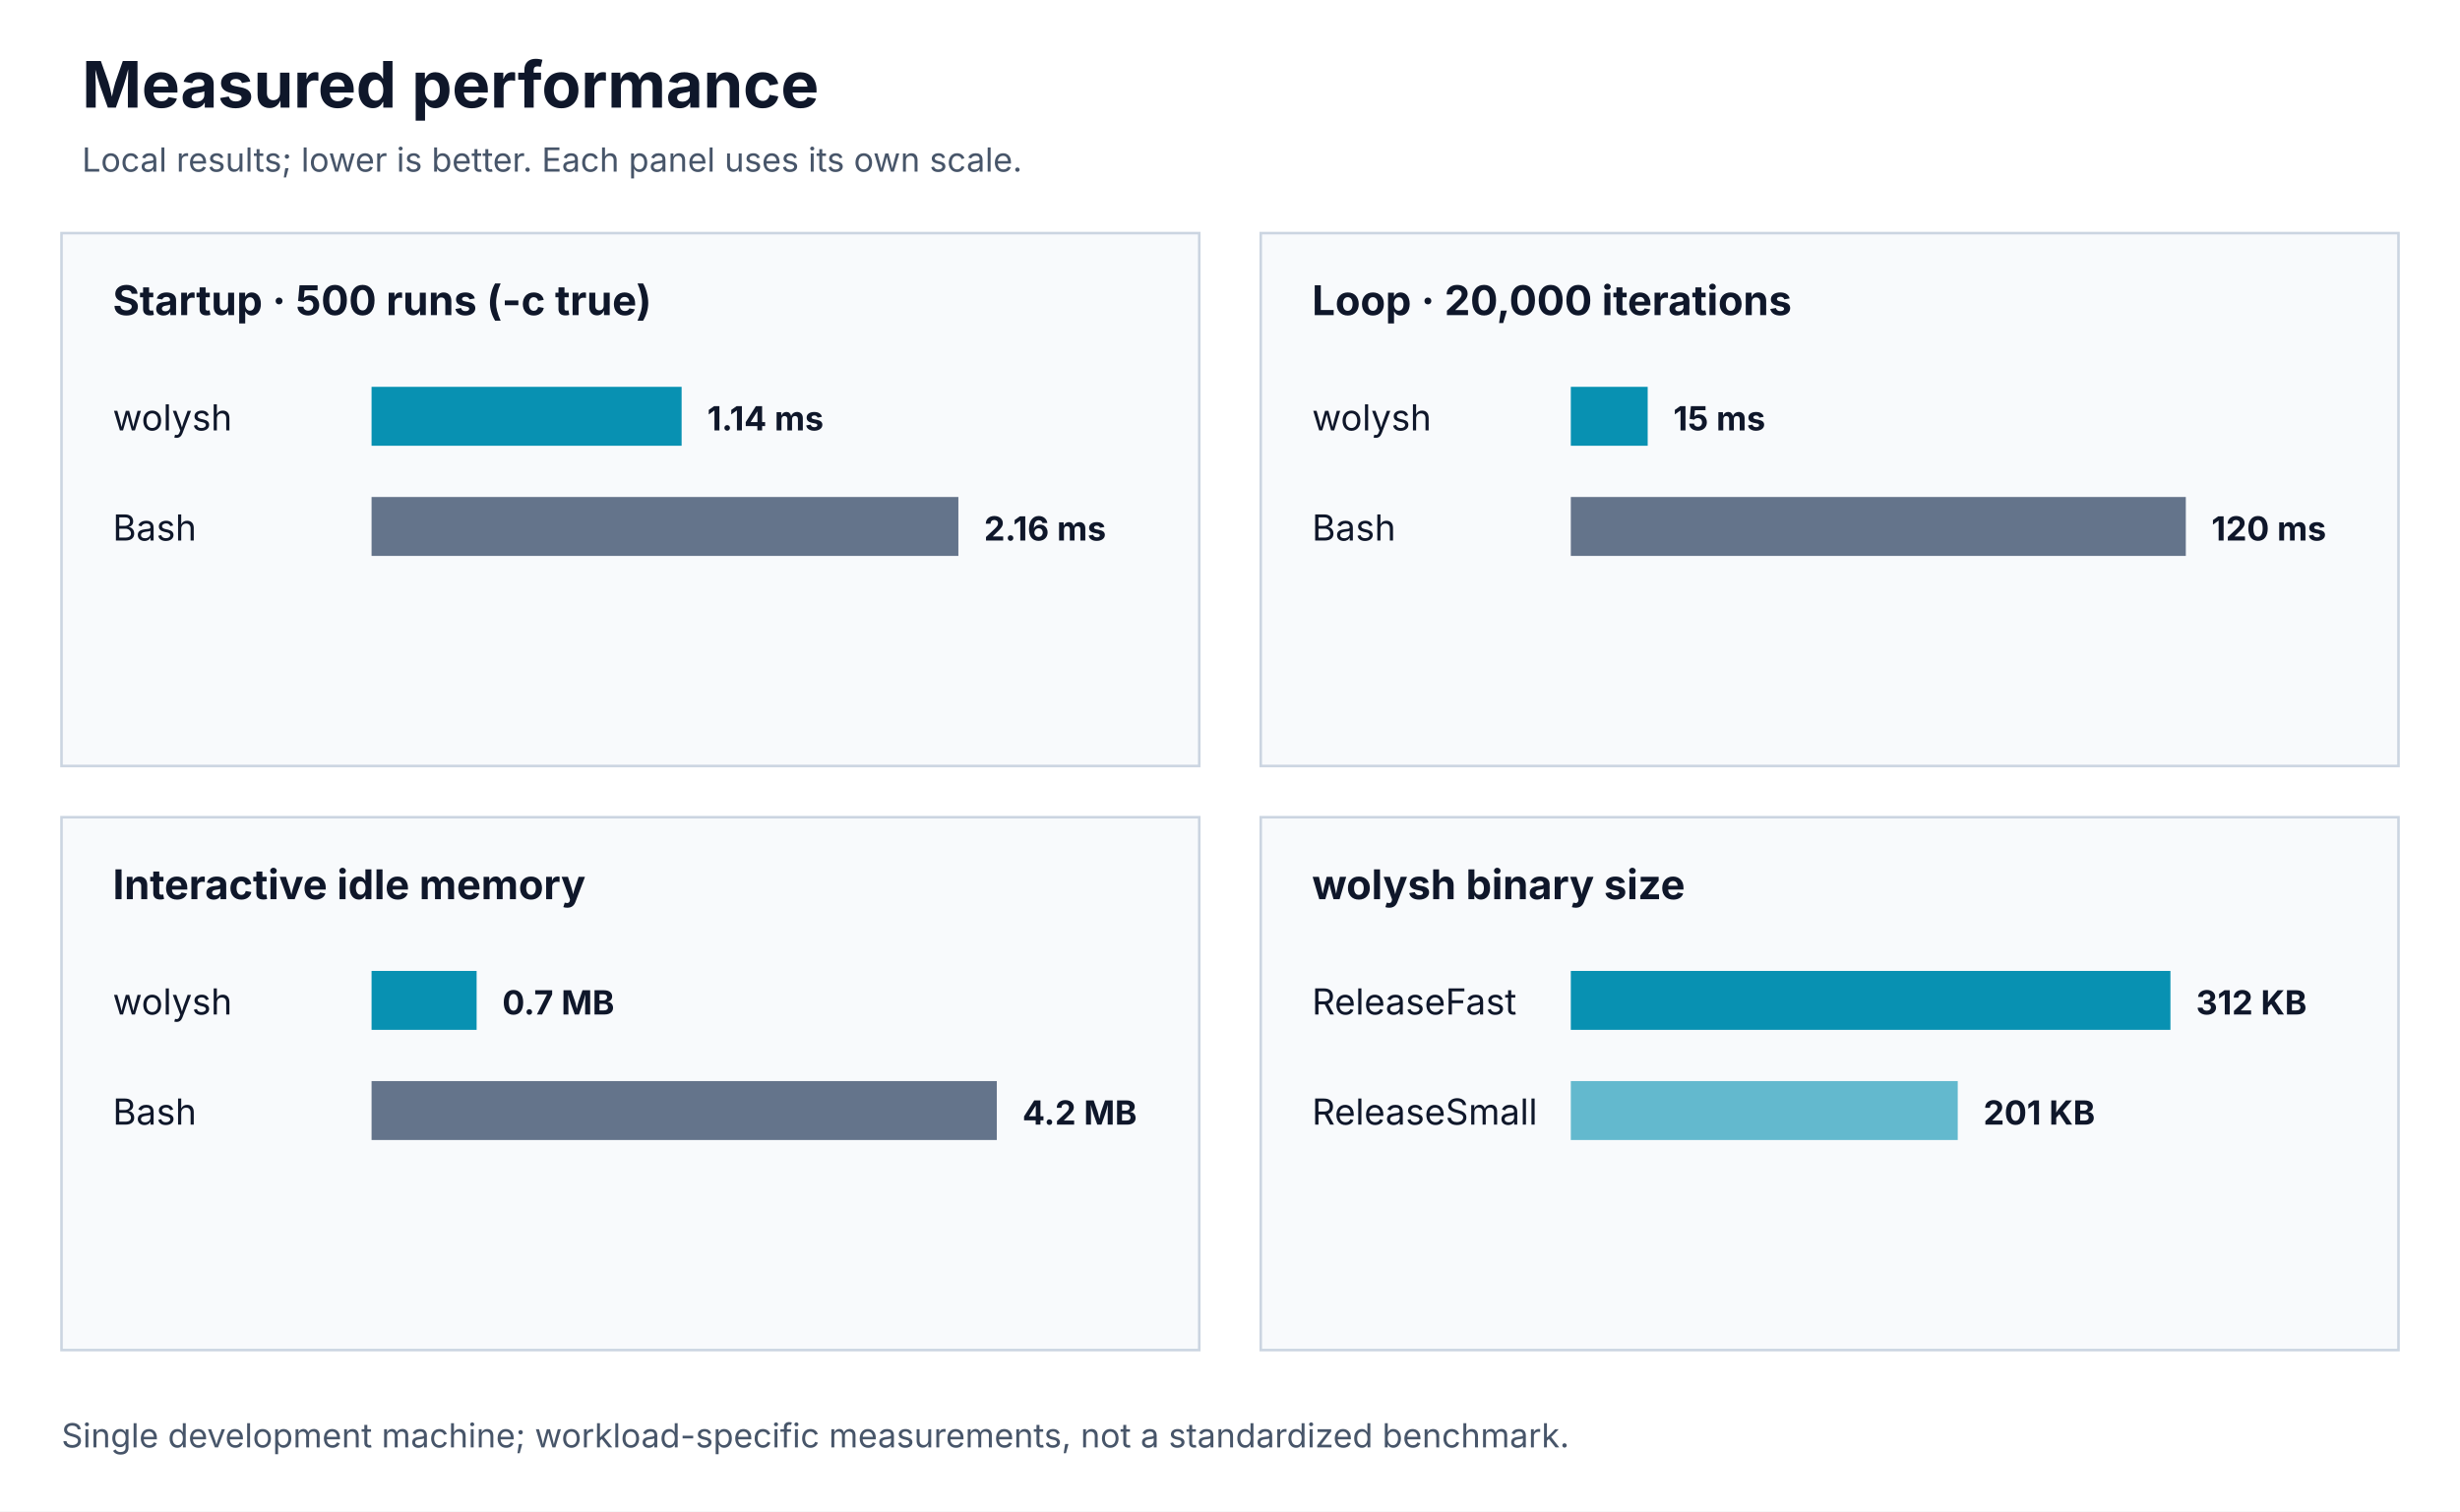
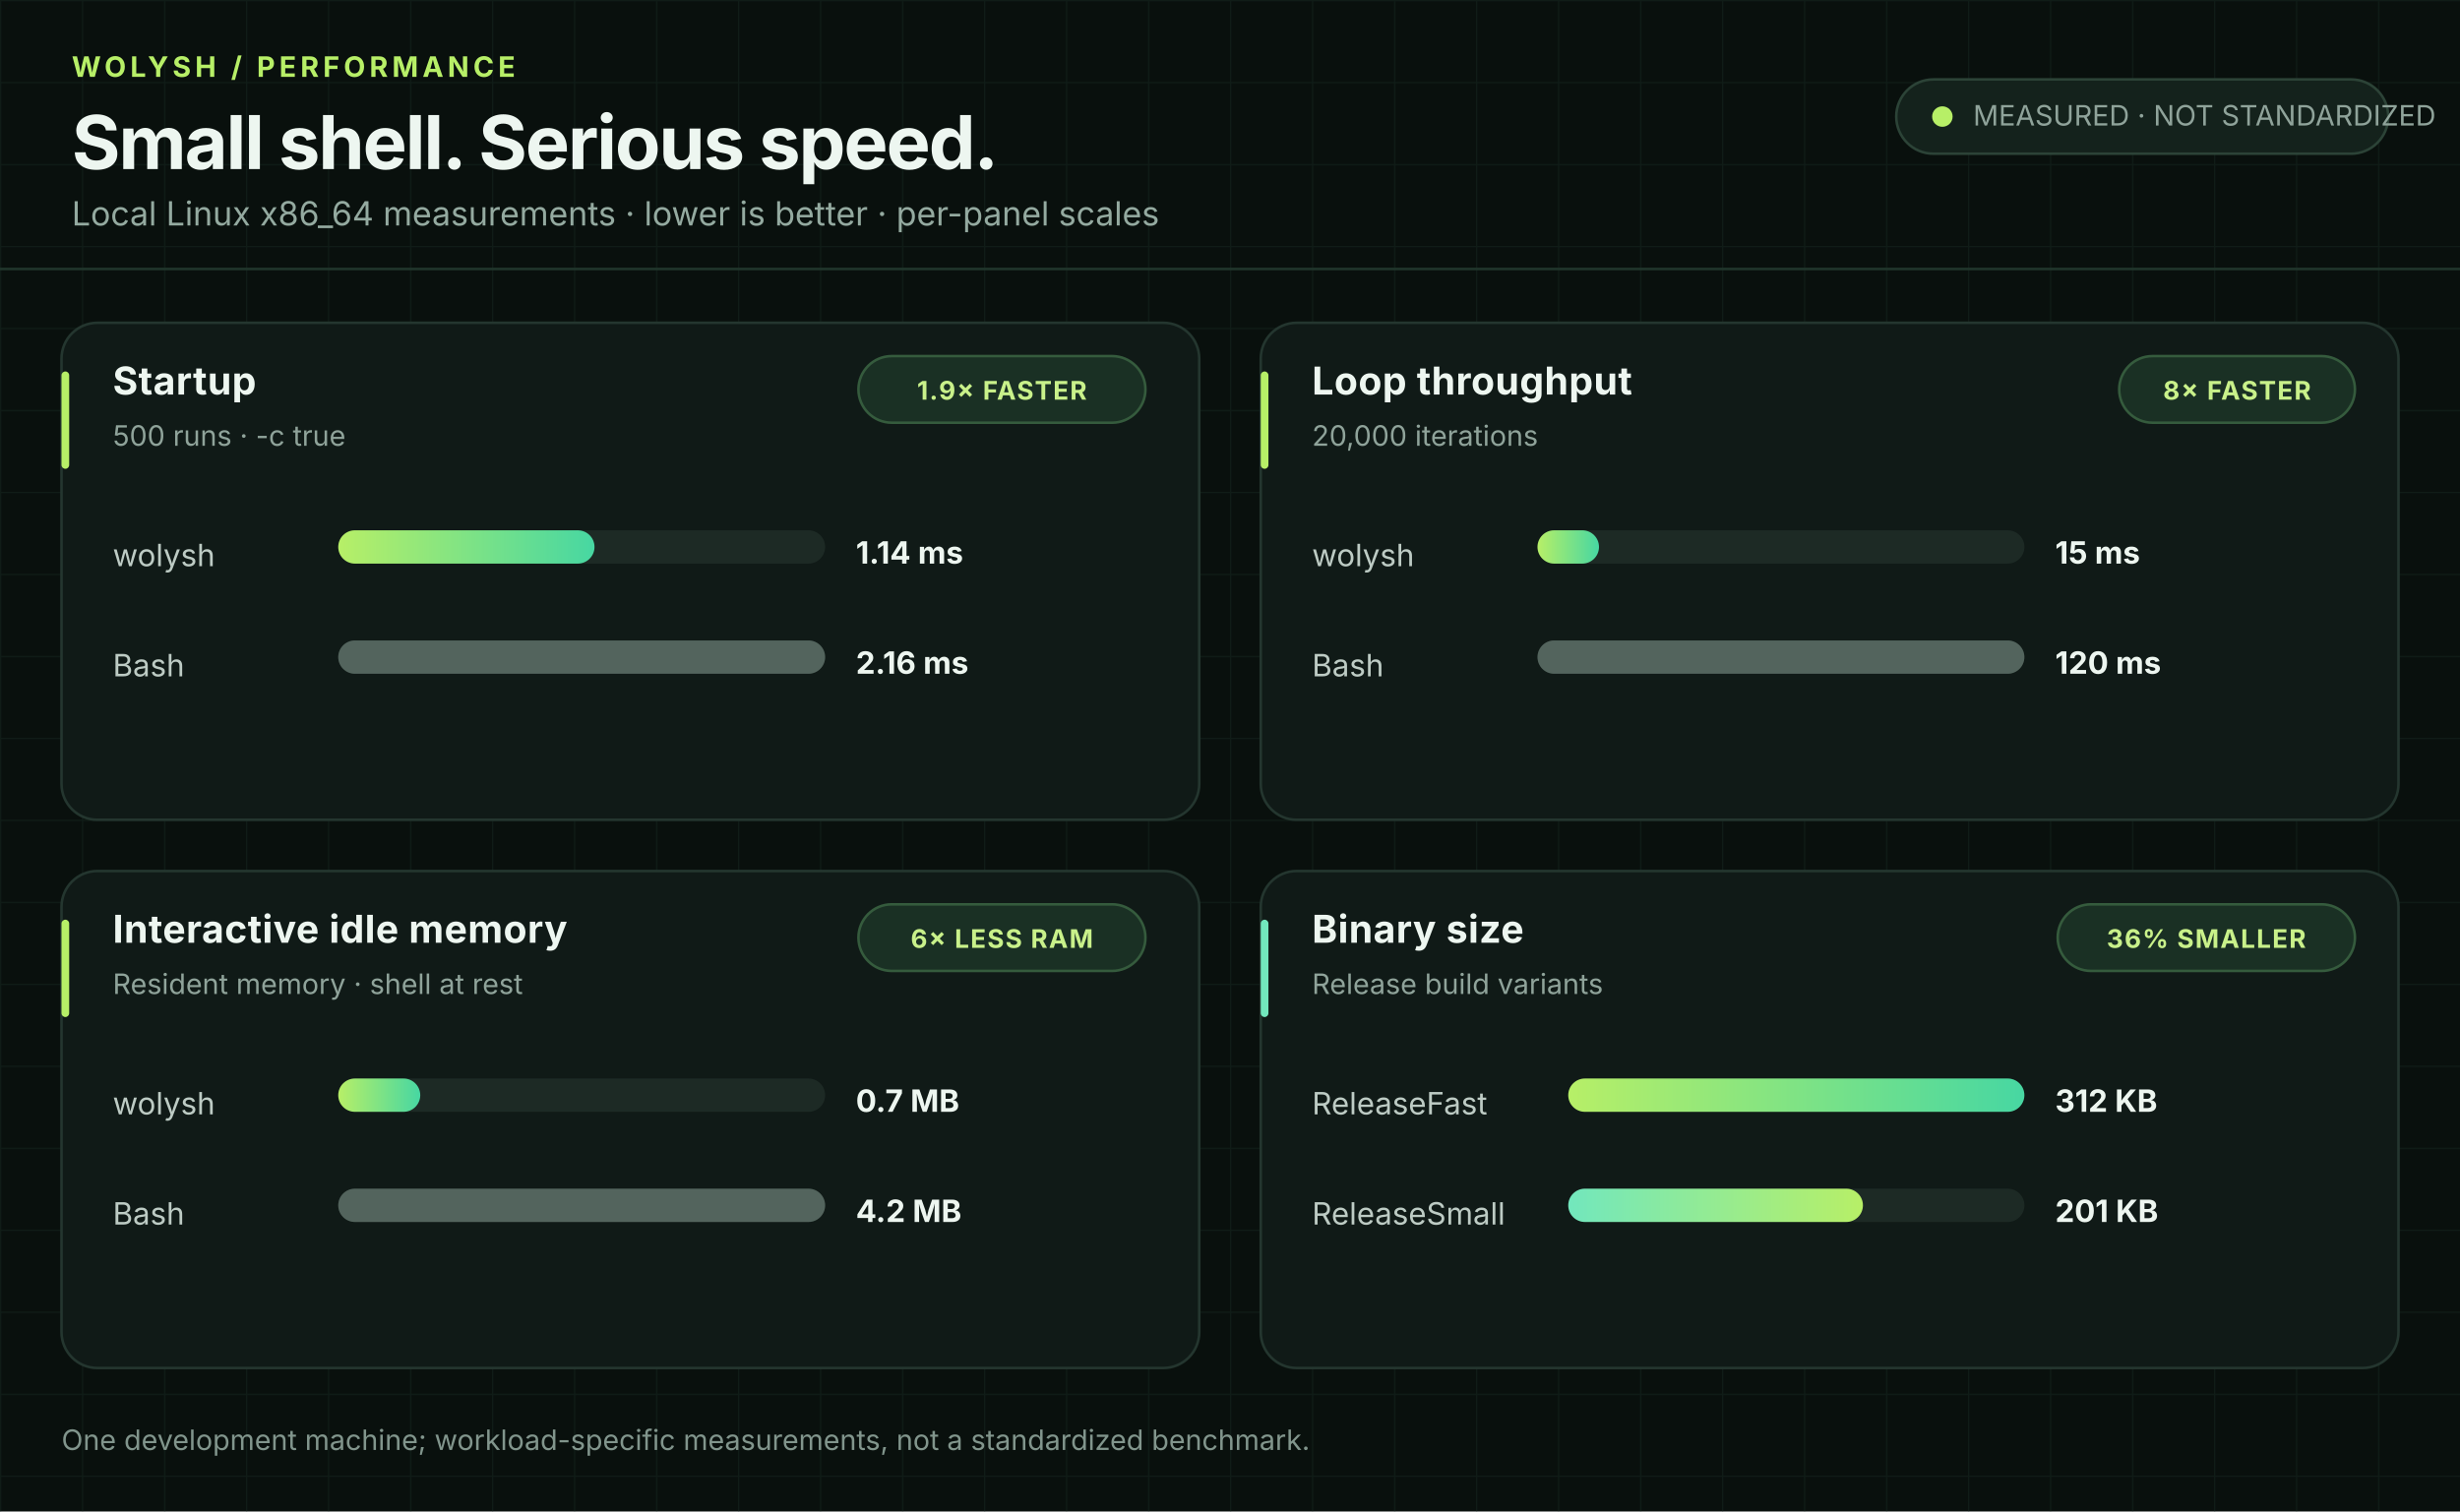
<svg xmlns="http://www.w3.org/2000/svg" width="960" height="590" viewBox="0 0 960 590" role="img" aria-labelledby="title description">
+   <defs>
+     <pattern id="grid" width="32" height="32" patternUnits="userSpaceOnUse">
+       <path d="M 32 0 L 0 0 0 32" fill="none" stroke="#193027" stroke-width="1" opacity="0.38" />
+     </pattern>
+     <linearGradient id="wsh" x1="0" x2="1">
+       <stop offset="0" stop-color="#b7ef67" />
+       <stop offset="1" stop-color="#47d7a2" />
+     </linearGradient>
+     <linearGradient id="small" x1="0" x2="1">
+       <stop offset="0" stop-color="#72e7bd" />
+       <stop offset="1" stop-color="#b7ef67" />
+     </linearGradient>
+   </defs>
  <style>
-     text { font-family: Inter, ui-sans-serif, system-ui, sans-serif; fill: #0f172a; }
-     .title { font-size: 25px; font-weight: 700; }
-     .subtitle { font-size: 13px; fill: #475569; }
-     .panel { fill: #f8fafc; stroke: #cbd5e1; stroke-width: 1; }
-     .heading { font-size: 16px; font-weight: 650; }
-     .label { font-size: 14px; }
-     .value { font-size: 13px; font-weight: 650; }
-     .wsh { fill: #0891b2; }
-     .bash { fill: #64748b; }
+     text { font-family: Inter, ui-sans-serif, system-ui, sans-serif; fill: #edf6f0; }
+     .eyebrow { font-size: 11px; font-weight: 700; letter-spacing: 1.6px; fill: #b7ef67; }
+     .title { font-size: 29px; font-weight: 750; letter-spacing: -0.7px; }
+     .subtitle { font-size: 13px; fill: #94aaa0; }
+     .panel { fill: #101a17; stroke: #24362f; stroke-width: 1; }
+     .heading { font-size: 15px; font-weight: 700; letter-spacing: 0.2px; }
+     .context { font-size: 11px; fill: #8fa39a; }
+     .label { font-size: 12px; fill: #bdcbc4; }
+     .value { font-size: 12px; font-weight: 700; }
+     .badge { fill: #1a3024; stroke: #355b3d; stroke-width: 1; }
+     .badge-text { font-size: 10px; font-weight: 750; letter-spacing: 0.5px; fill: #c9f18a; }
+     .track { fill: #1d2a25; }
+     .wsh { fill: url(#wsh); }
+     .bash { fill: #53645d; }
+     .small { fill: url(#small); }
+     .foot { font-size: 11px; fill: #81958c; }
  </style>
-   <rect width="960" height="590" fill="#ffffff" />
-   <text class="title" x="32" y="42">Measured performance</text>
-   <text class="subtitle" x="32" y="67">Local results; lower is better. Each panel uses its own scale.</text>
-   <rect class="panel" x="24" y="91" width="444" height="208" />
-   <text class="heading" x="44" y="123">Startup · 500 runs (-c true)</text>
-   <text class="label" x="44" y="168">wolysh</text>
-   <rect class="wsh" x="145" y="151" width="121" height="23" />
-   <text class="value" x="276" y="168">1.14 ms</text>
-   <text class="label" x="44" y="211">Bash</text>
-   <rect class="bash" x="145" y="194" width="229" height="23" />
-   <text class="value" x="384" y="211">2.16 ms</text>
-   <rect class="panel" x="492" y="91" width="444" height="208" />
-   <text class="heading" x="512" y="123">Loop · 20,000 iterations</text>
-   <text class="label" x="512" y="168">wolysh</text>
-   <rect class="wsh" x="613" y="151" width="30" height="23" />
-   <text class="value" x="653" y="168">15 ms</text>
-   <text class="label" x="512" y="211">Bash</text>
-   <rect class="bash" x="613" y="194" width="240" height="23" />
-   <text class="value" x="863" y="211">120 ms</text>
-   <rect class="panel" x="24" y="319" width="444" height="208" />
-   <text class="heading" x="44" y="351">Interactive idle memory</text>
-   <text class="label" x="44" y="396">wolysh</text>
-   <rect class="wsh" x="145" y="379" width="41" height="23" />
-   <text class="value" x="196" y="396">0.7 MB</text>
-   <text class="label" x="44" y="439">Bash</text>
-   <rect class="bash" x="145" y="422" width="244" height="23" />
-   <text class="value" x="399" y="439">4.2 MB</text>
-   <rect class="panel" x="492" y="319" width="444" height="208" />
-   <text class="heading" x="512" y="351">wolysh binary size</text>
-   <text class="label" x="512" y="396">ReleaseFast</text>
-   <rect class="wsh" x="613" y="379" width="234" height="23" />
-   <text class="value" x="857" y="396">312 KB</text>
-   <text class="label" x="512" y="439">ReleaseSmall</text>
-   <rect class="wsh" x="613" y="422" width="151" height="23" opacity="0.62" />
-   <text class="value" x="774" y="439">201 KB</text>
-   <text class="subtitle" x="24" y="565">Single development machine; workload-specific measurements, not a standardized benchmark.</text>
+   <rect width="960" height="590" fill="#09100d" />
+   <rect width="960" height="590" fill="url(#grid)" />
+   <path d="M0 105 H960" stroke="#20352b" stroke-width="1" />
+   <text class="eyebrow" x="28" y="30">WOLYSH / PERFORMANCE</text>
+   <text class="title" x="28" y="66">Small shell. Serious speed.</text>
+   <text class="subtitle" x="28" y="88">Local Linux x86_64 measurements · lower is better · per-panel scales</text>
+   <rect x="740" y="31" width="192" height="29" rx="14.5" fill="#14221c" stroke="#2c4337" />
+   <circle cx="758" cy="45.5" r="4" fill="#b7ef67" />
+   <text class="context" x="770" y="49">MEASURED · NOT STANDARDIZED</text>
+   <g>
+     <rect class="panel" x="24" y="126" width="444" height="194" rx="14" />
+     <rect x="24" y="145" width="3" height="38" rx="1.5" fill="#b7ef67" />
+     <text class="heading" x="44" y="154">Startup</text>
+     <text class="context" x="44" y="174">500 runs · -c true</text>
+     <rect class="badge" x="335" y="139" width="112" height="26" rx="13" />
+     <text class="badge-text" x="391" y="156" text-anchor="middle">1.9× FASTER</text>
+     <text class="label" x="44" y="221">wolysh</text>
+     <rect class="track" x="132" y="207" width="190" height="13" rx="6.5" />
+     <rect class="wsh" x="132" y="207" width="100" height="13" rx="6.5" />
+     <text class="value" x="334" y="220">1.14 ms</text>
+     <text class="label" x="44" y="264">Bash</text>
+     <rect class="track" x="132" y="250" width="190" height="13" rx="6.5" />
+     <rect class="bash" x="132" y="250" width="190" height="13" rx="6.5" />
+     <text class="value" x="334" y="263">2.16 ms</text>
+   </g>
+   <g>
+     <rect class="panel" x="492" y="126" width="444" height="194" rx="14" />
+     <rect x="492" y="145" width="3" height="38" rx="1.5" fill="#b7ef67" />
+     <text class="heading" x="512" y="154">Loop throughput</text>
+     <text class="context" x="512" y="174">20,000 iterations</text>
+     <rect class="badge" x="827" y="139" width="92" height="26" rx="13" />
+     <text class="badge-text" x="873" y="156" text-anchor="middle">8× FASTER</text>
+     <text class="label" x="512" y="221">wolysh</text>
+     <rect class="track" x="600" y="207" width="190" height="13" rx="6.5" />
+     <rect class="wsh" x="600" y="207" width="24" height="13" rx="6.5" />
+     <text class="value" x="802" y="220">15 ms</text>
+     <text class="label" x="512" y="264">Bash</text>
+     <rect class="track" x="600" y="250" width="190" height="13" rx="6.5" />
+     <rect class="bash" x="600" y="250" width="190" height="13" rx="6.5" />
+     <text class="value" x="802" y="263">120 ms</text>
+   </g>
+   <g>
+     <rect class="panel" x="24" y="340" width="444" height="194" rx="14" />
+     <rect x="24" y="359" width="3" height="38" rx="1.5" fill="#b7ef67" />
+     <text class="heading" x="44" y="368">Interactive idle memory</text>
+     <text class="context" x="44" y="388">Resident memory · shell at rest</text>
+     <rect class="badge" x="335" y="353" width="112" height="26" rx="13" />
+     <text class="badge-text" x="391" y="370" text-anchor="middle">6× LESS RAM</text>
+     <text class="label" x="44" y="435">wolysh</text>
+     <rect class="track" x="132" y="421" width="190" height="13" rx="6.5" />
+     <rect class="wsh" x="132" y="421" width="32" height="13" rx="6.5" />
+     <text class="value" x="334" y="434">0.7 MB</text>
+     <text class="label" x="44" y="478">Bash</text>
+     <rect class="track" x="132" y="464" width="190" height="13" rx="6.5" />
+     <rect class="bash" x="132" y="464" width="190" height="13" rx="6.5" />
+     <text class="value" x="334" y="477">4.2 MB</text>
+   </g>
+   <g>
+     <rect class="panel" x="492" y="340" width="444" height="194" rx="14" />
+     <rect x="492" y="359" width="3" height="38" rx="1.5" fill="#72e7bd" />
+     <text class="heading" x="512" y="368">Binary size</text>
+     <text class="context" x="512" y="388">Release build variants</text>
+     <rect class="badge" x="803" y="353" width="116" height="26" rx="13" />
+     <text class="badge-text" x="861" y="370" text-anchor="middle">36% SMALLER</text>
+     <text class="label" x="512" y="435">ReleaseFast</text>
+     <rect class="track" x="612" y="421" width="178" height="13" rx="6.5" />
+     <rect class="wsh" x="612" y="421" width="178" height="13" rx="6.5" />
+     <text class="value" x="802" y="434">312 KB</text>
+     <text class="label" x="512" y="478">ReleaseSmall</text>
+     <rect class="track" x="612" y="464" width="178" height="13" rx="6.5" />
+     <rect class="small" x="612" y="464" width="115" height="13" rx="6.5" />
+     <text class="value" x="802" y="477">201 KB</text>
+   </g>
+   <text class="foot" x="24" y="566">One development machine; workload-specific measurements, not a standardized benchmark.</text>
</svg>
